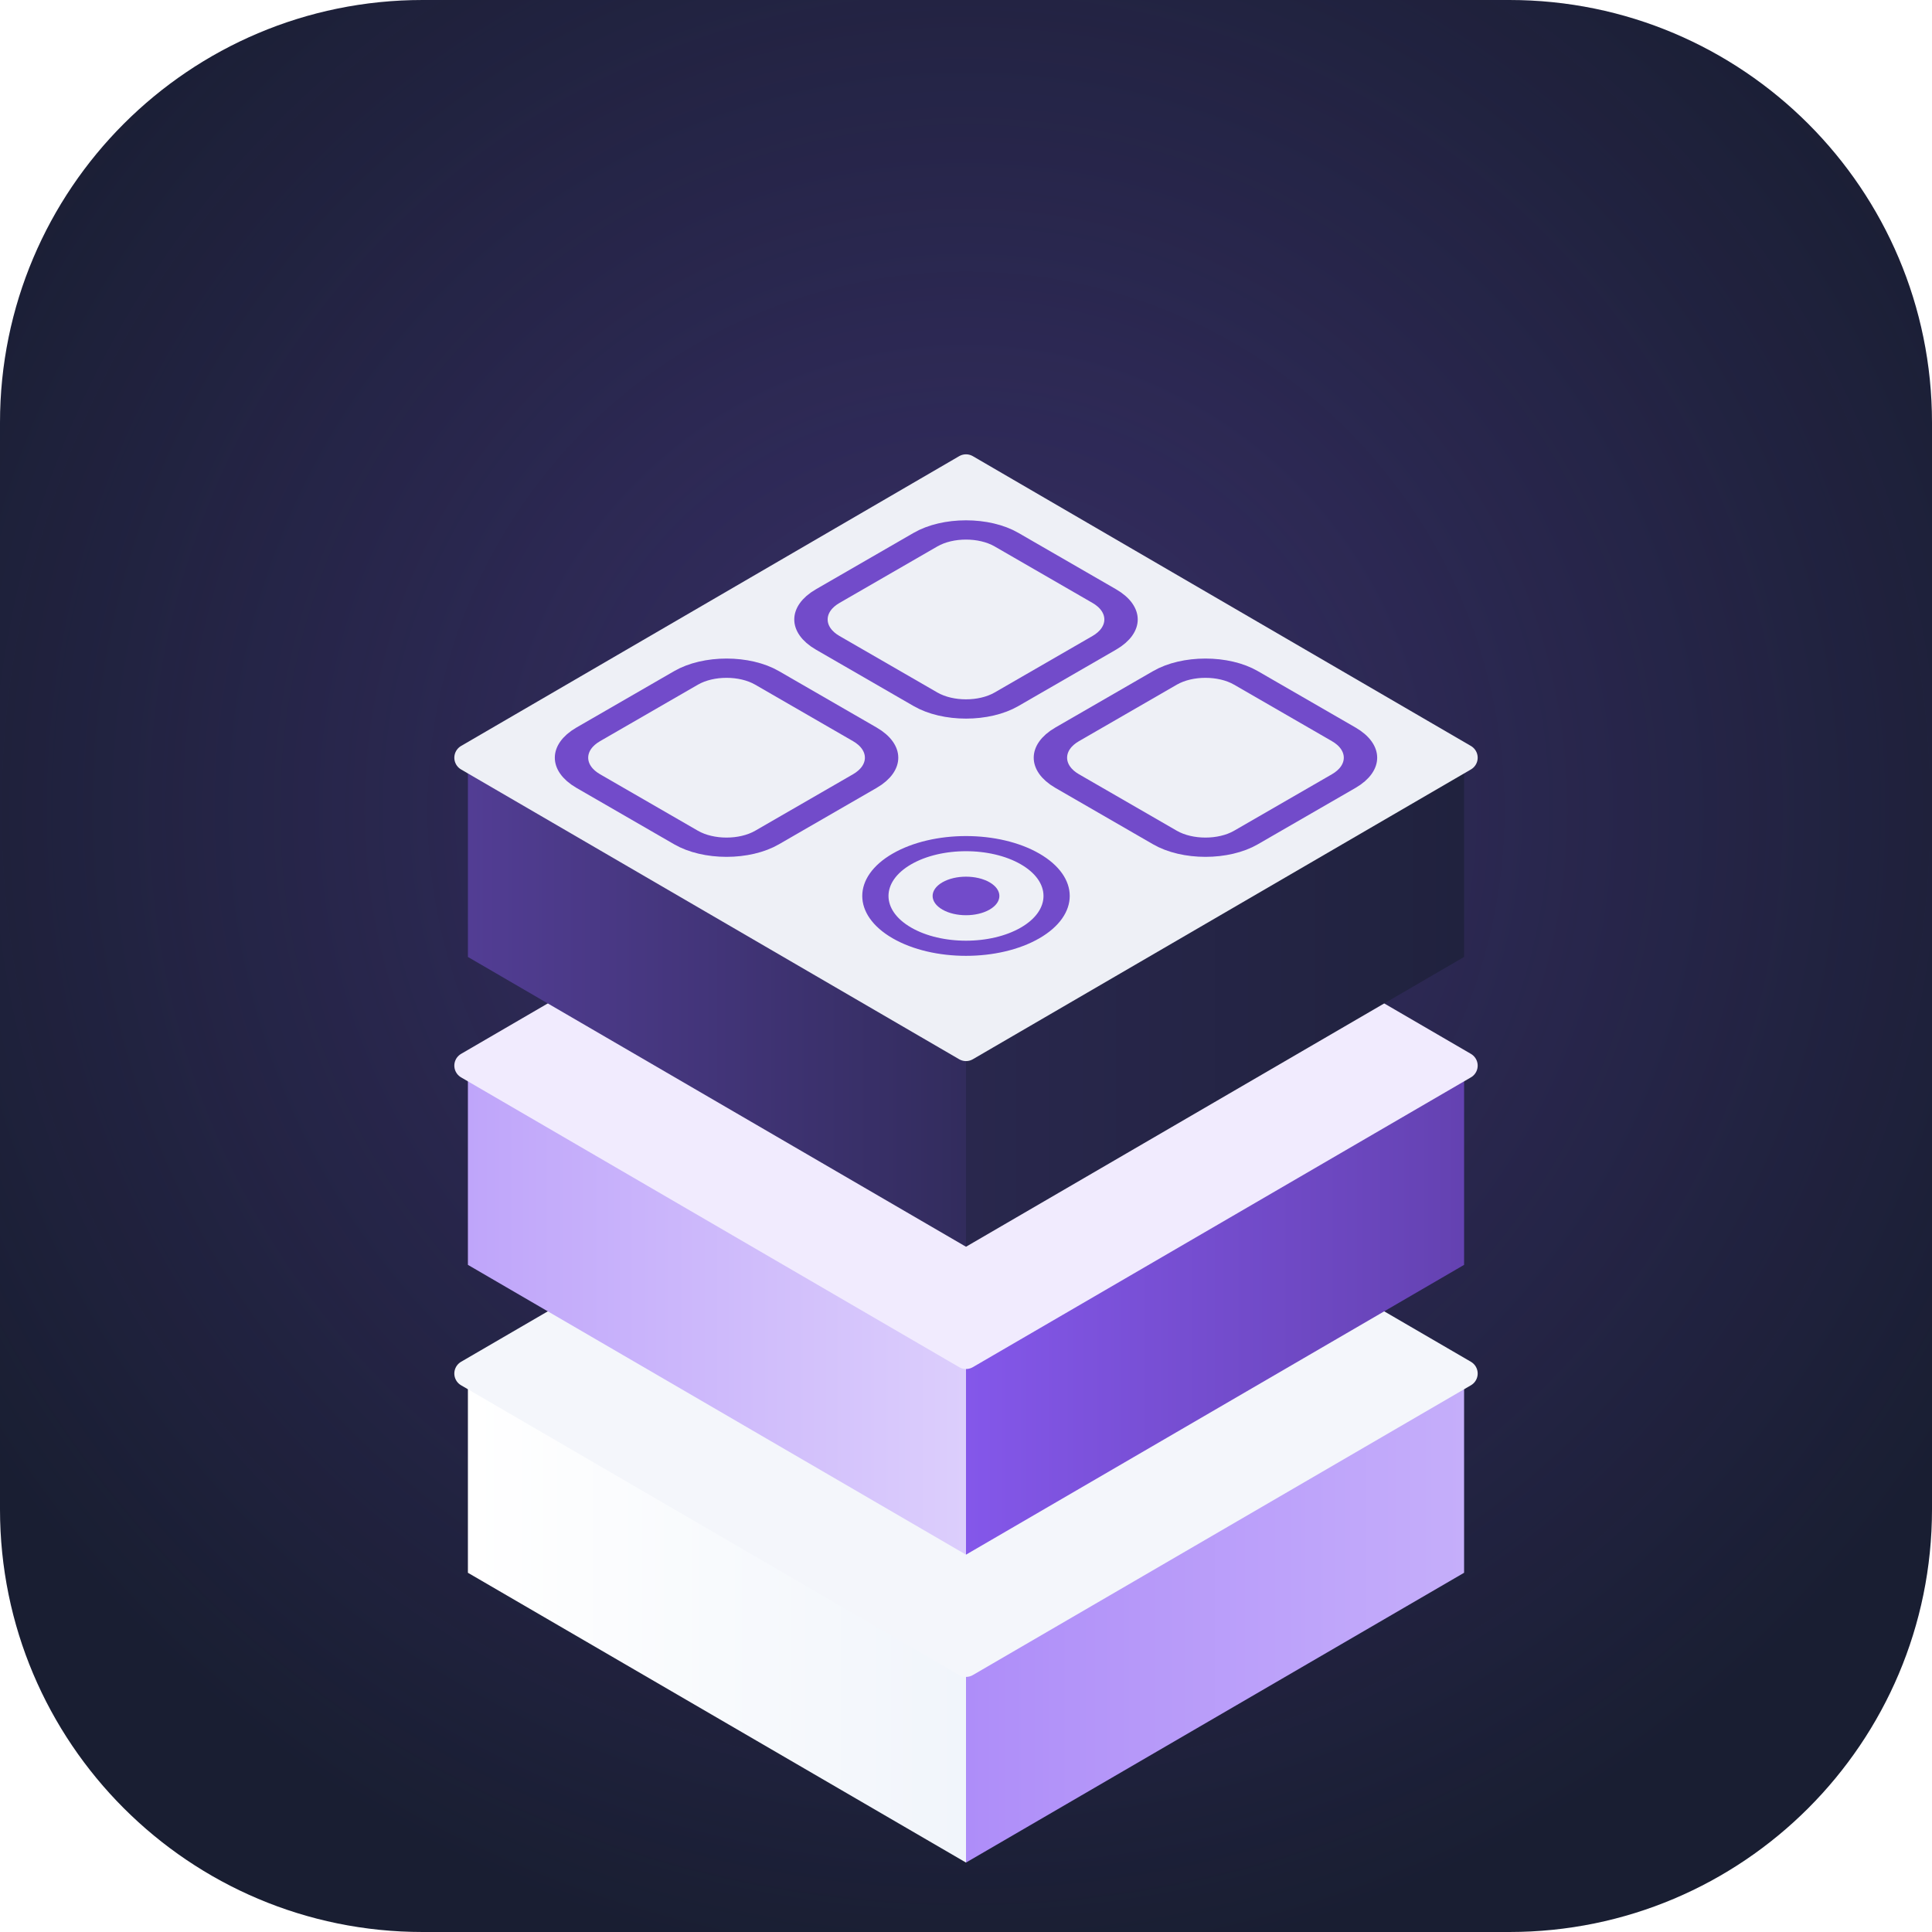
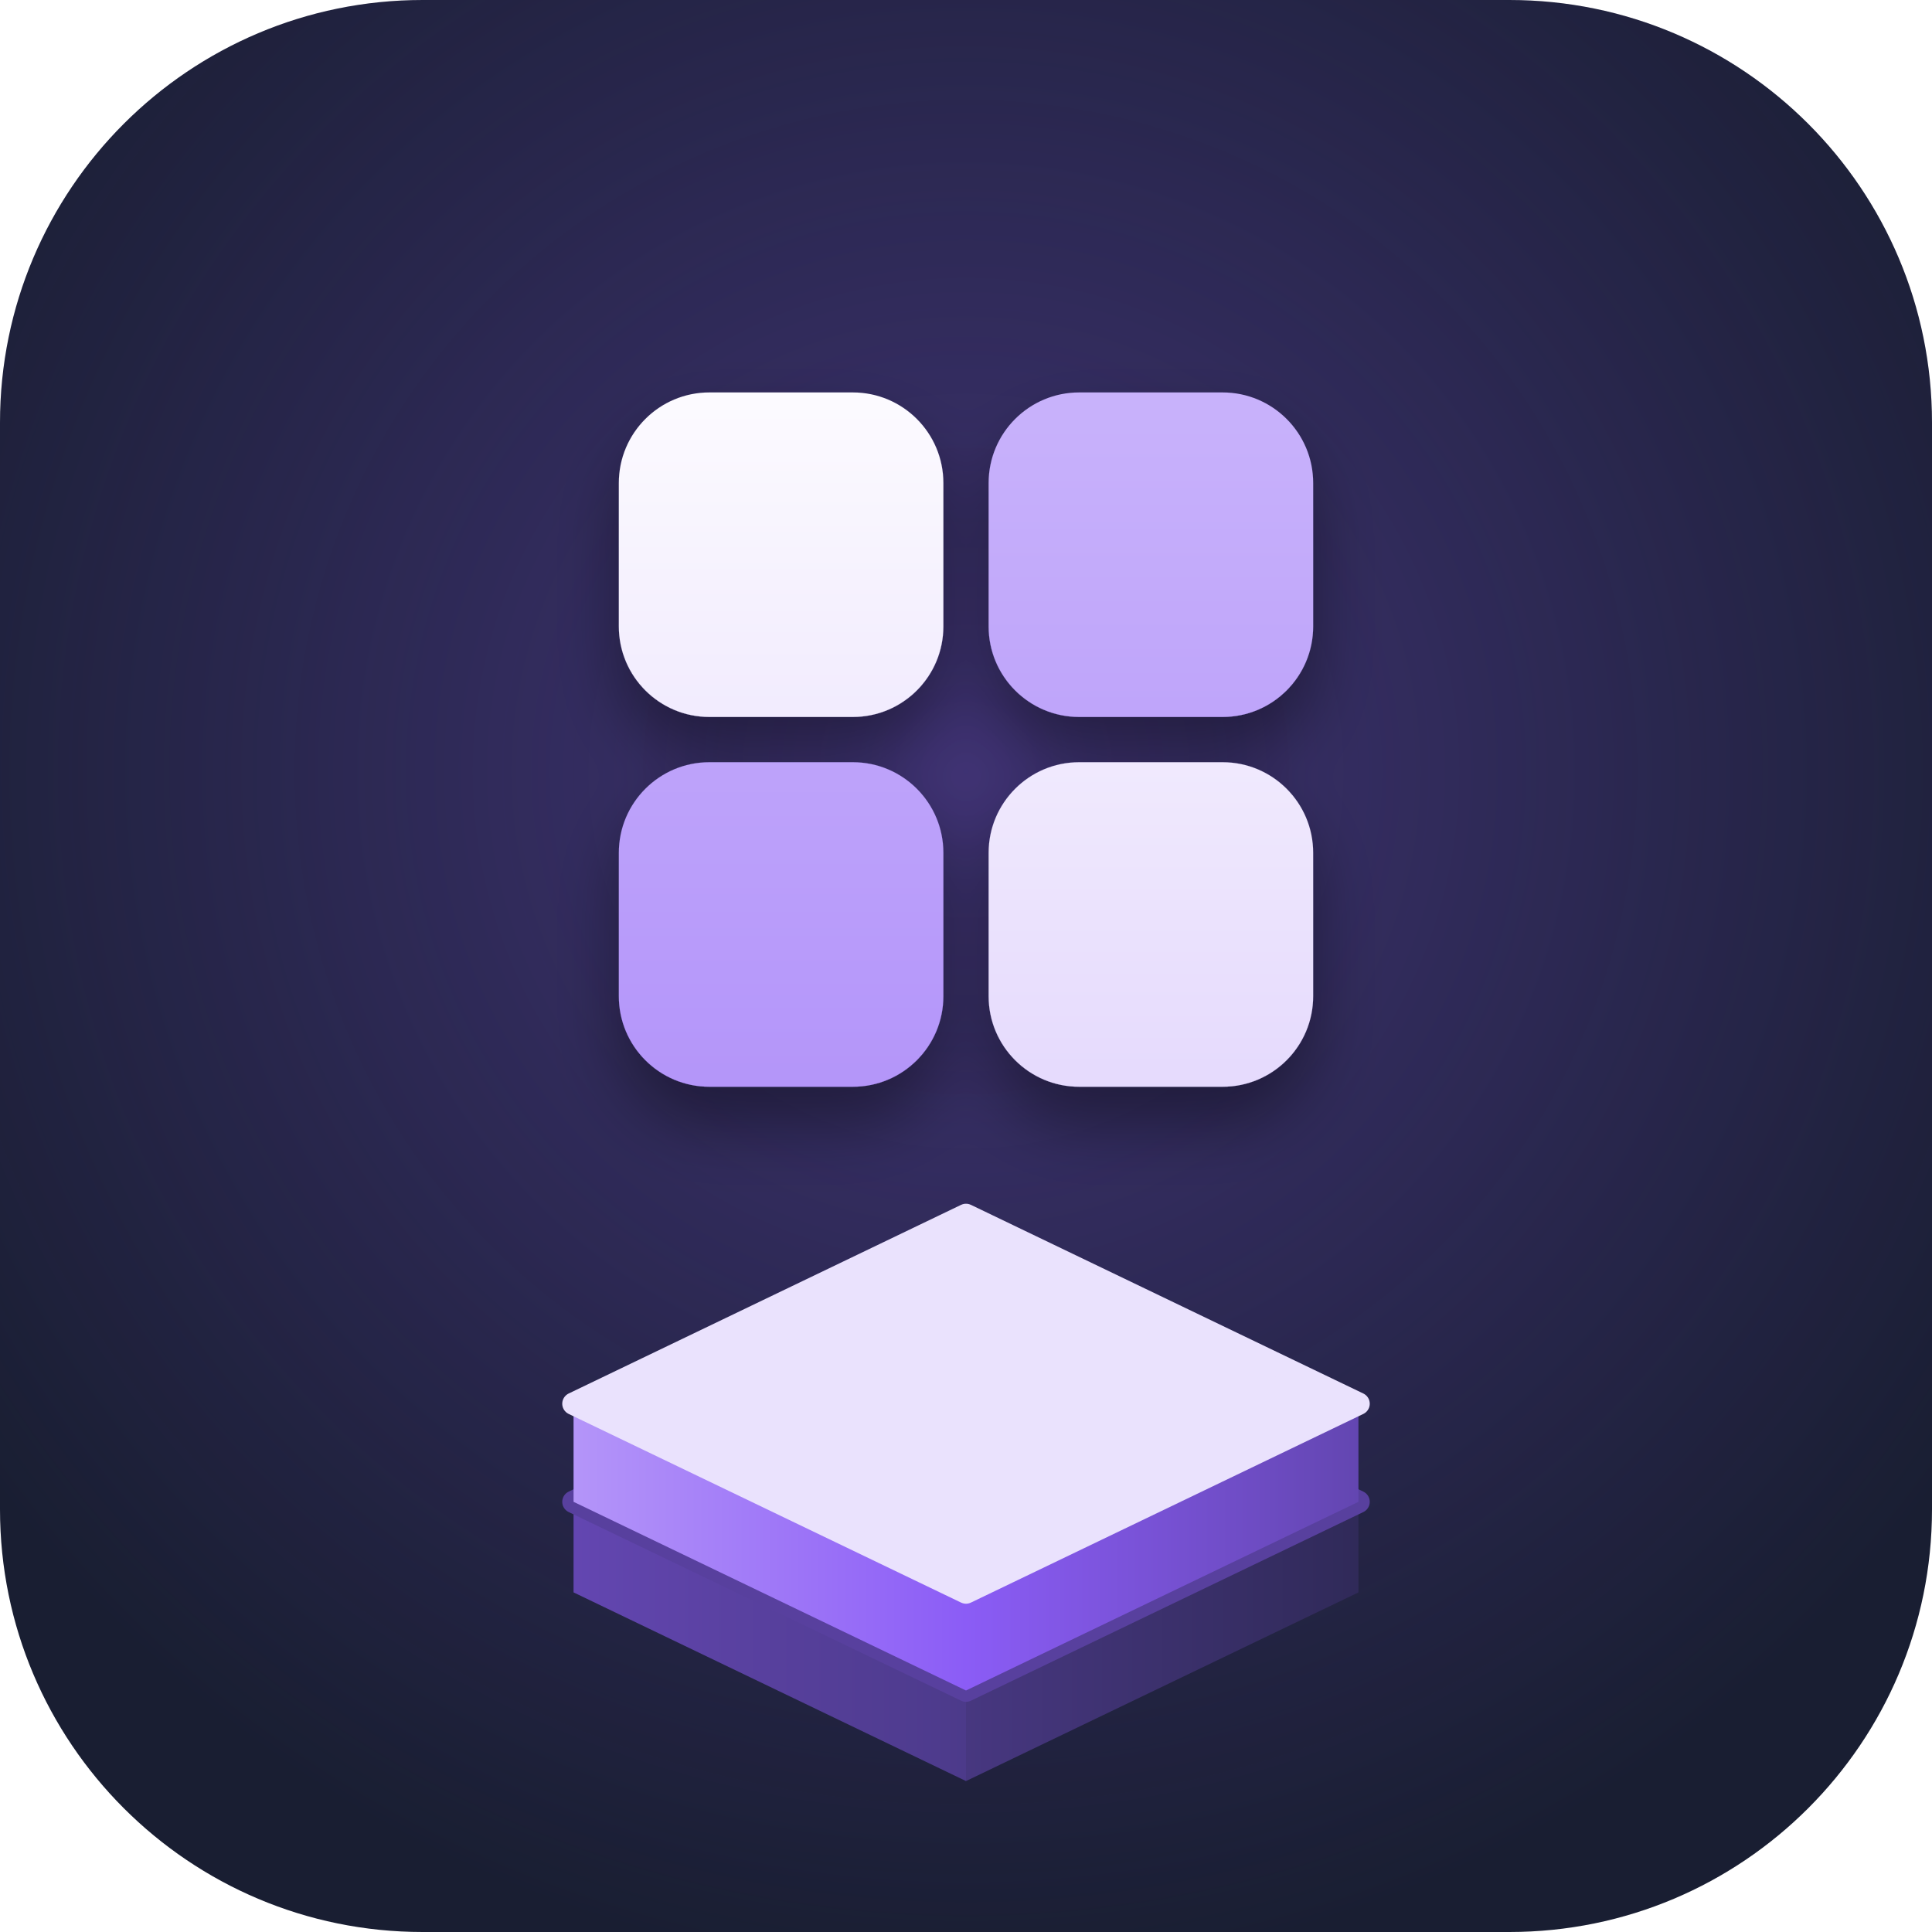
<svg xmlns="http://www.w3.org/2000/svg" viewBox="0 0 512 512" width="512" height="512">
  <defs>
-     <linearGradient id="soverviewl1">
-       <stop offset="0" stop-color="#523d94" />
-       <stop offset="1" stop-color="#322c5d" />
+     <linearGradient id="gf" gradientUnits="userSpaceOnUse" x1="0" y1="80" x2="0" y2="340">
+       <stop offset="0" stop-color="#ffffff" />
+       <stop offset="1" stop-color="#dfd1fc" />
    </linearGradient>
-     <linearGradient id="soverviewr1">
-       <stop offset="0" stop-color="#29274d" />
-       <stop offset="1" stop-color="#20223e" />
+     <linearGradient id="gs" gradientUnits="userSpaceOnUse" x1="0" y1="80" x2="0" y2="340">
+       <stop offset="0" stop-color="#cbb6fb" />
+       <stop offset="1" stop-color="#ae8df9" />
    </linearGradient>
-     <linearGradient id="soverviewl2">
-       <stop offset="0" stop-color="#bfa5fa" />
-       <stop offset="1" stop-color="#dccefc" />
+     <linearGradient id="pl1">
+       <stop offset="0" stop-color="#b495f9" />
+       <stop offset="1" stop-color="#8b5cf6" />
    </linearGradient>
-     <linearGradient id="soverviewr2">
-       <stop offset="0" stop-color="#8457ea" />
-       <stop offset="1" stop-color="#6442b1" />
+     <linearGradient id="pr1">
+       <stop offset="0" stop-color="#8b5cf6" />
+       <stop offset="1" stop-color="#6346b1" />
    </linearGradient>
-     <linearGradient id="soverviewl3">
-       <stop offset="0" stop-color="#ffffff" />
-       <stop offset="1" stop-color="#f1f5fb" />
+     <linearGradient id="pl2">
+       <stop offset="0" stop-color="#6346b1" />
+       <stop offset="1" stop-color="#4c3a8a" />
    </linearGradient>
-     <linearGradient id="soverviewr3">
-       <stop offset="0" stop-color="#ae8df9" />
-       <stop offset="1" stop-color="#c5aefa" />
+     <linearGradient id="pr2">
+       <stop offset="0" stop-color="#473780" />
+       <stop offset="1" stop-color="#302a59" />
    </linearGradient>
-     <radialGradient id="soverviewglow" cx=".5" cy=".42" r=".6">
-       <stop offset="0" stop-color="#8b5cf6" stop-opacity=".28" />
+     <radialGradient id="glow" cx=".5" cy=".4" r=".62">
+       <stop offset="0" stop-color="#8b5cf6" stop-opacity=".34" />
      <stop offset="1" stop-color="#8b5cf6" stop-opacity="0" />
    </radialGradient>
+     <filter id="sh" x="-20%" y="-20%" width="140%" height="150%">
+       <feDropShadow dx="0" dy="10" stdDeviation="9" flood-color="#000" flood-opacity=".38" />
+     </filter>
  </defs>
  <rect width="512" height="512" rx="112" fill="#191e32" />
-   <rect width="512" height="512" rx="112" fill="url(#soverviewglow)" />
-   <g transform="translate(256 256) scale(1.2) translate(-256 -262)">
-     <path d="M146 352 L256 416 L256 460 L146 396 Z" fill="url(#soverviewl3)" />
-     <path d="M366 352 L256 416 L256 460 L366 396 Z" fill="url(#soverviewr3)" />
-     <path d="M256 288 L366 352 L256 416 L146 352 Z" fill="#f4f6fb" stroke="#f4f6fb" stroke-width="6" stroke-linejoin="round" />
-     <path d="M146 284 L256 348 L256 392 L146 328 Z" fill="url(#soverviewl2)" />
-     <path d="M366 284 L256 348 L256 392 L366 328 Z" fill="url(#soverviewr2)" />
-     <path d="M256 220 L366 284 L256 348 L146 284 Z" fill="#f1ebfe" stroke="#f1ebfe" stroke-width="6" stroke-linejoin="round" />
-     <path d="M146 216 L256 280 L256 324 L146 260 Z" fill="url(#soverviewl1)" />
-     <path d="M366 216 L256 280 L256 324 L366 260 Z" fill="url(#soverviewr1)" />
-     <path d="M256 152 L366 216 L256 280 L146 216 Z" fill="#eef0f6" stroke="#eef0f6" stroke-width="6" stroke-linejoin="round" />
-     <g transform="translate(256 216) matrix(0.3724 0.215 -0.3724 0.215 0 0) translate(-256 -256)">
-       <rect x="132" y="132" width="106" height="106" rx="24" fill="none" stroke="#724bca" stroke-width="14" stroke-linecap="round" stroke-linejoin="round" />
-       <rect x="274" y="132" width="106" height="106" rx="24" fill="none" stroke="#724bca" stroke-width="14" stroke-linecap="round" stroke-linejoin="round" />
-       <rect x="132" y="274" width="106" height="106" rx="24" fill="none" stroke="#724bca" stroke-width="14" stroke-linecap="round" stroke-linejoin="round" />
-       <circle cx="327" cy="327" r="38" fill="none" stroke="#724bca" stroke-width="11" />
-       <circle cx="327" cy="327" r="14" fill="#724bca" />
-     </g>
+   <rect width="512" height="512" rx="112" fill="url(#glow)" />
+   <path d="M152 398 L256 448 L256 472 L152 422 Z" fill="url(#pl2)" />
+   <path d="M360 398 L256 448 L256 472 L360 422 Z" fill="url(#pr2)" />
+   <path d="M256 348 L360 398 L256 448 L152 398 Z" fill="#58409e" stroke="#58409e" stroke-width="6" stroke-linejoin="round" />
+   <path d="M152 372 L256 422 L256 448 L152 398 Z" fill="url(#pl1)" />
+   <path d="M360 372 L256 422 L256 448 L360 398 Z" fill="url(#pr1)" />
+   <path d="M256 322 L360 372 L256 422 L152 372 Z" fill="#eae2fd" stroke="#eae2fd" stroke-width="6" stroke-linejoin="round" />
+   <g filter="url(#sh)">
+     <rect x="164" y="104" width="86" height="86" rx="24" fill="url(#gf)" />
+     <rect x="262" y="104" width="86" height="86" rx="24" fill="url(#gs)" />
+     <rect x="164" y="202" width="86" height="86" rx="24" fill="url(#gs)" />
+     <rect x="262" y="202" width="86" height="86" rx="24" fill="url(#gf)" />
  </g>
</svg>
